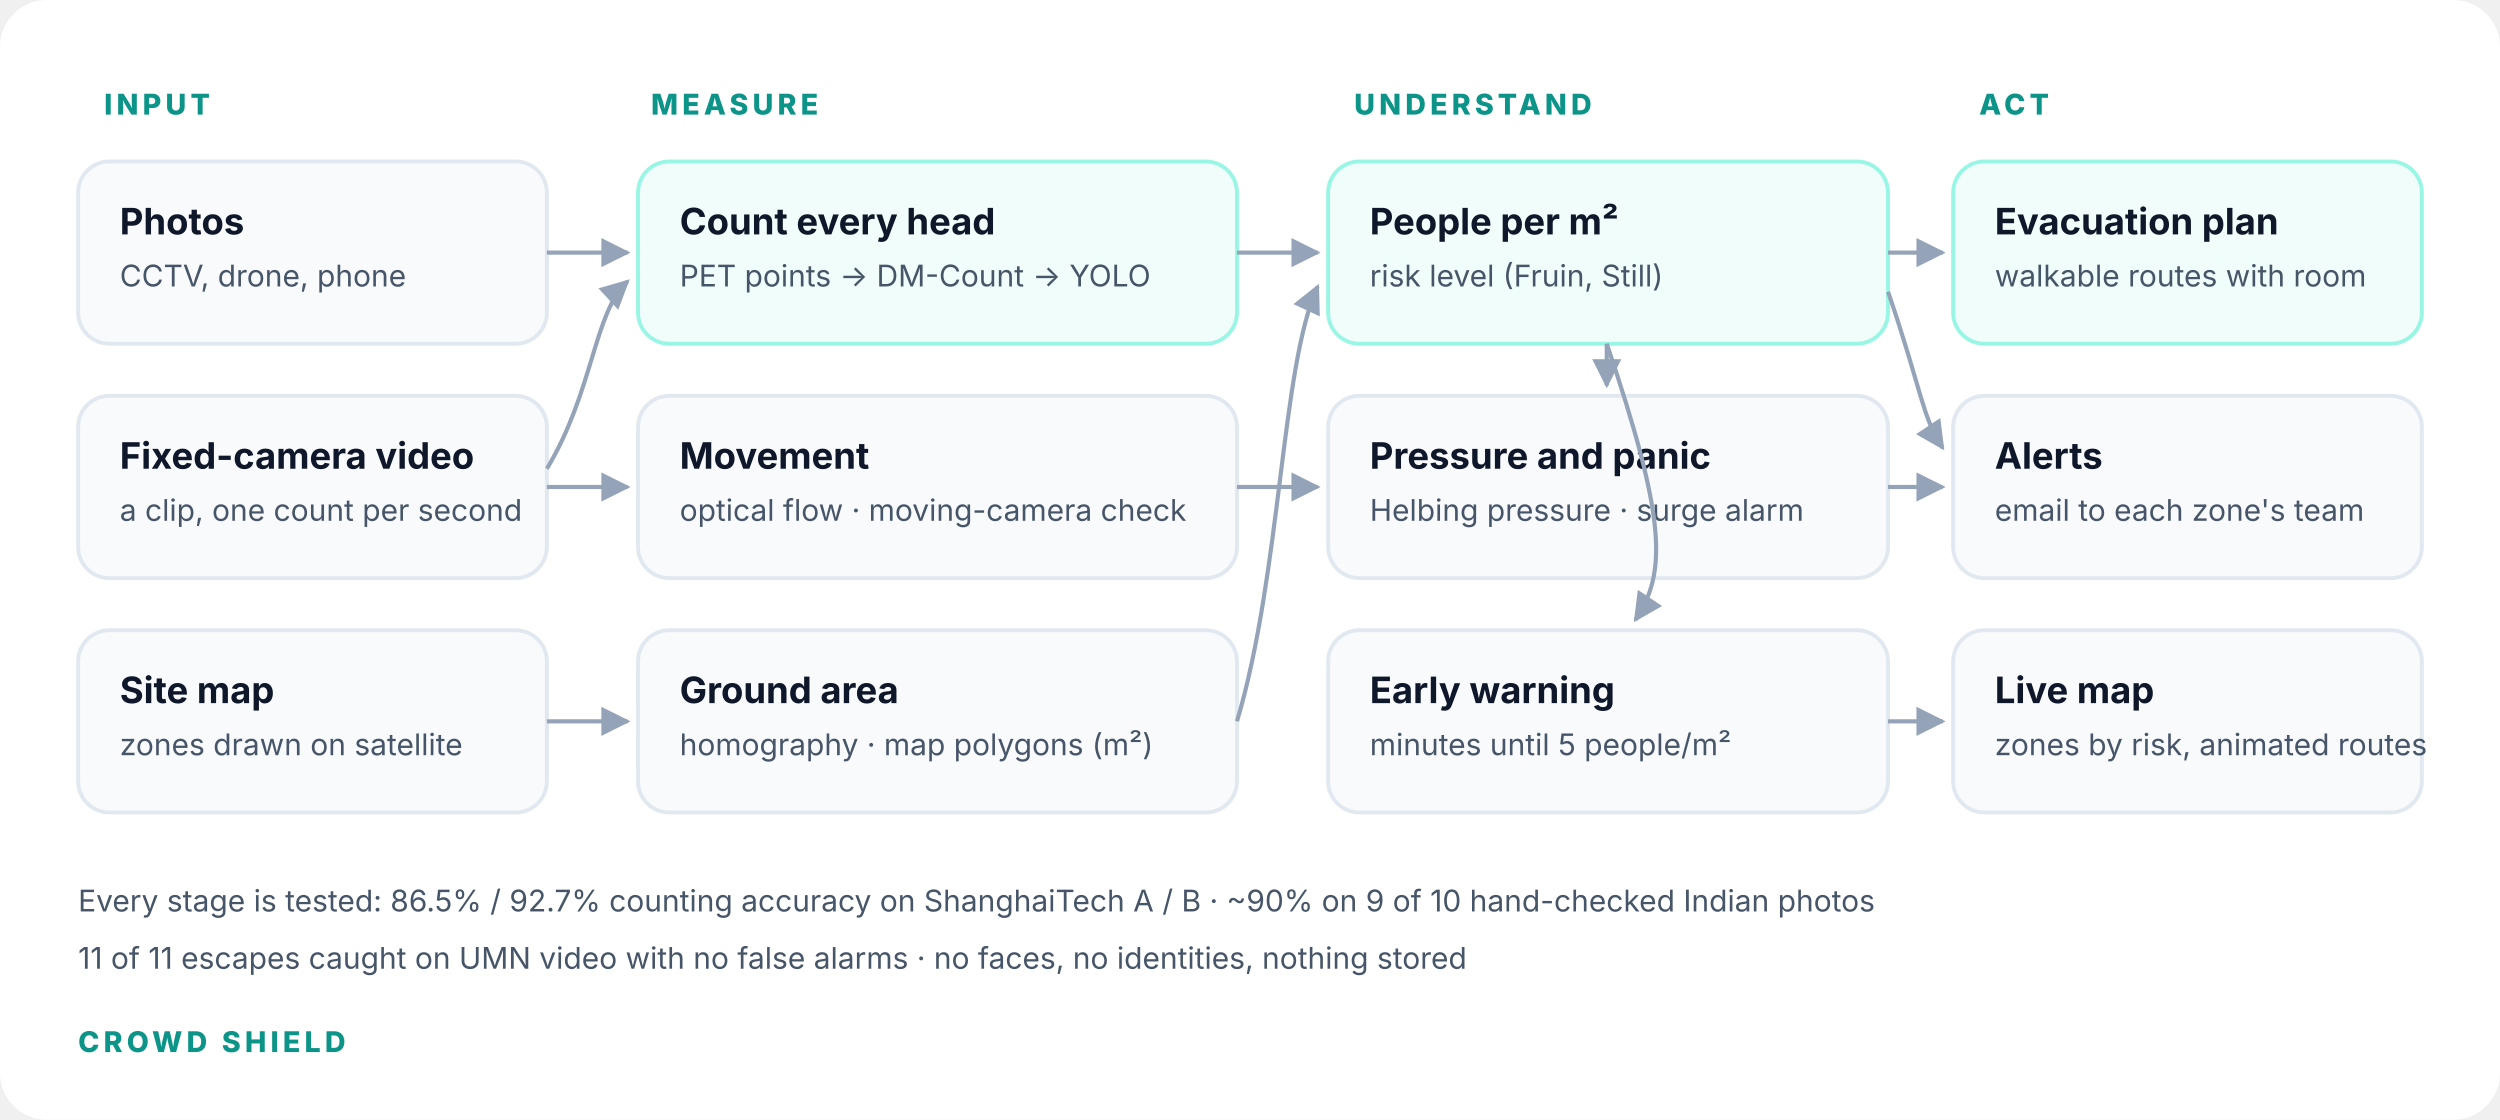
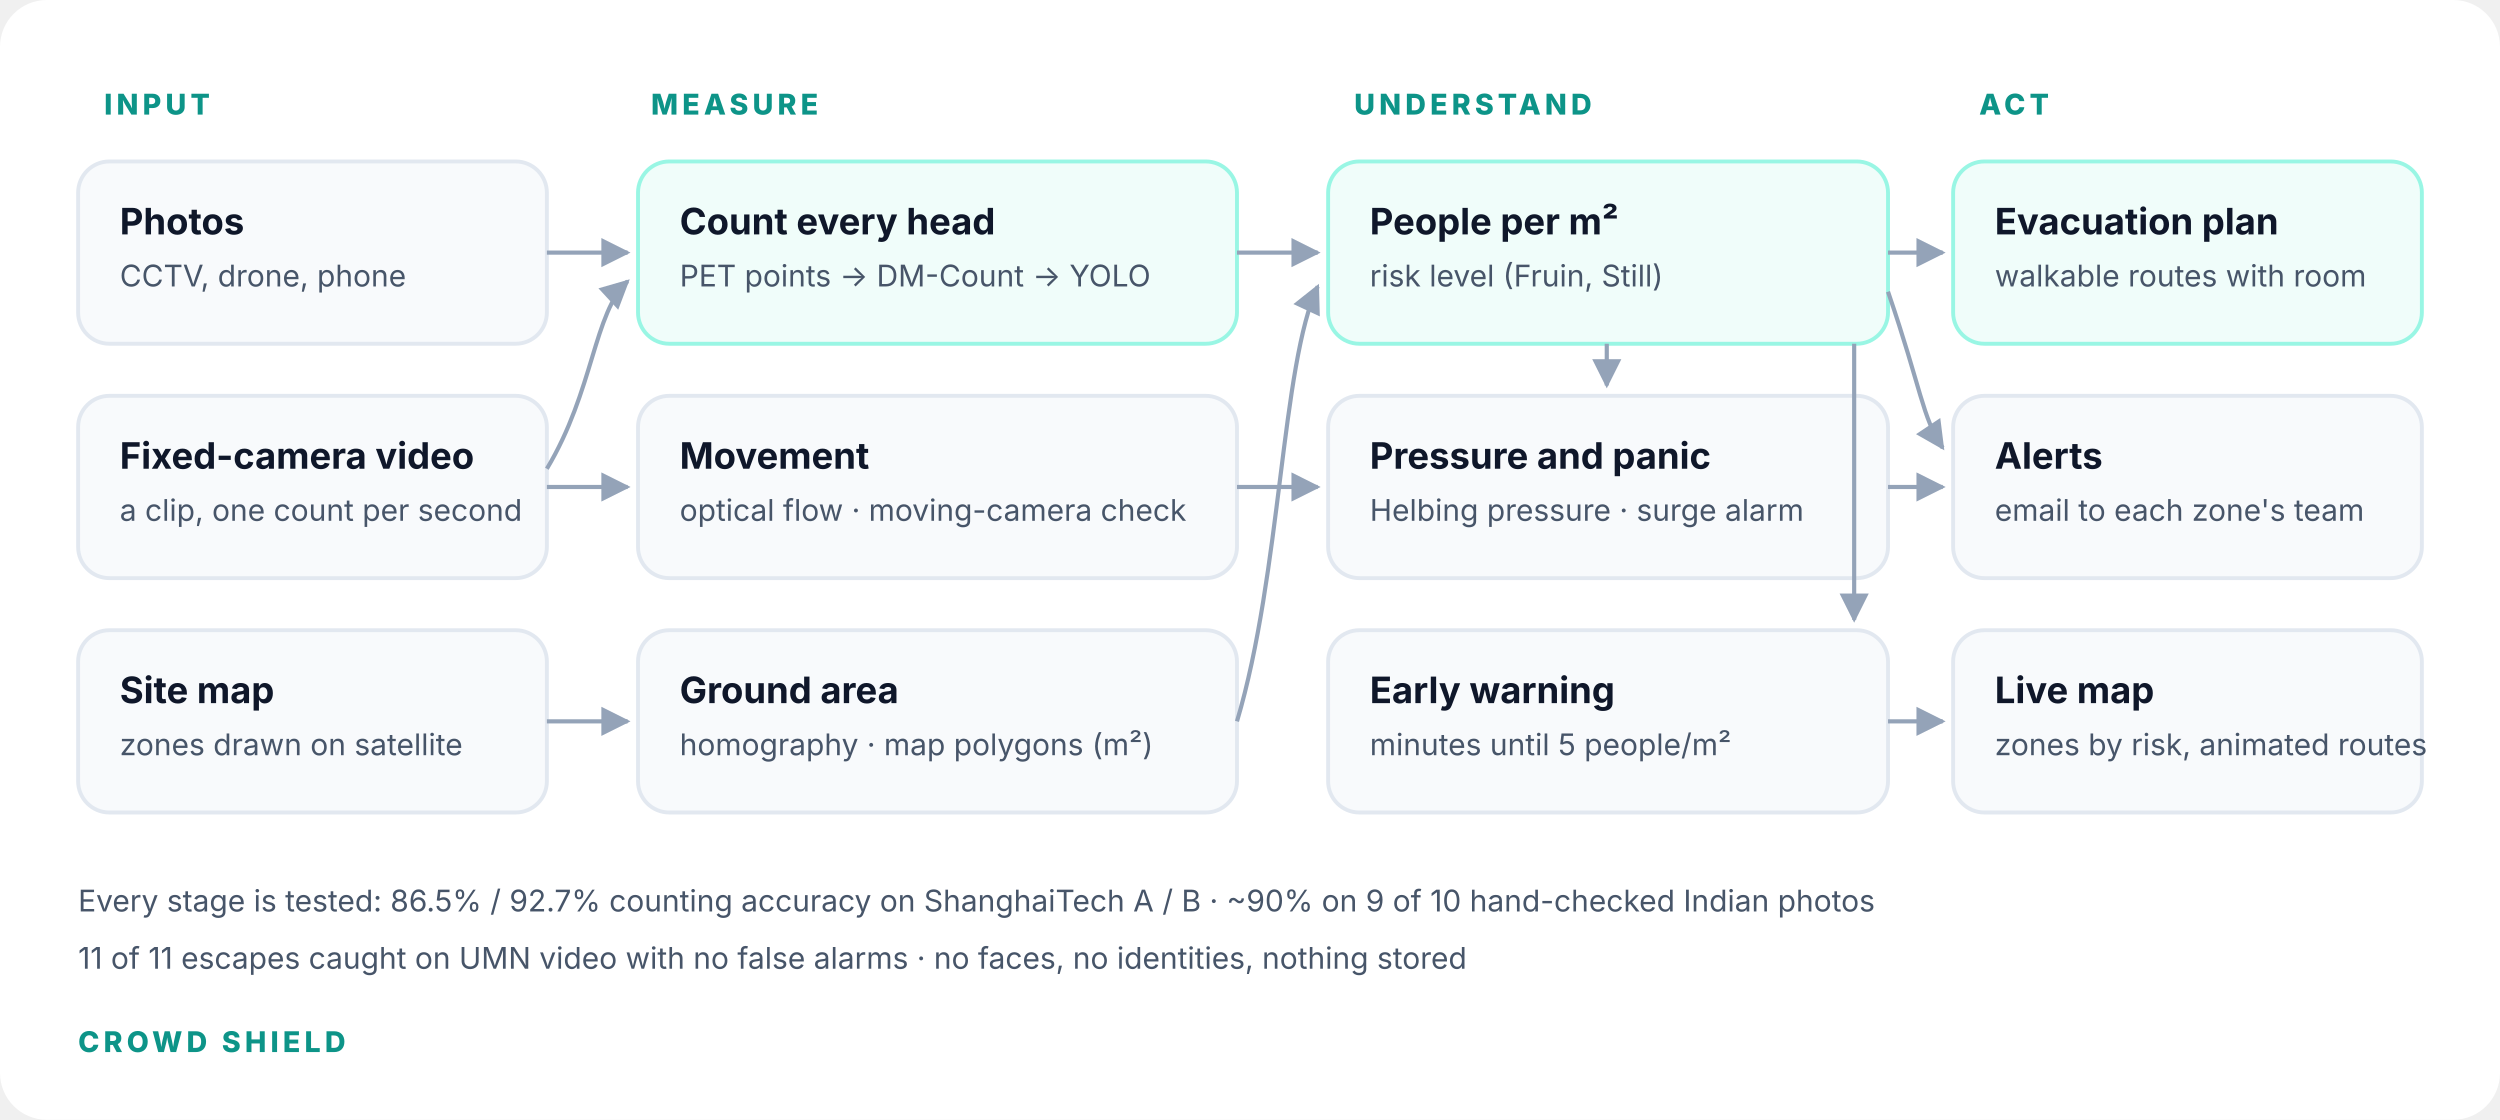
<svg xmlns="http://www.w3.org/2000/svg" width="960" height="430" viewBox="0 0 960 430" font-family="Inter, Segoe UI, Helvetica, Arial, sans-serif">
  <rect width="960" height="430" rx="18" fill="#ffffff" />
  <defs>
    <marker id="a" viewBox="0 0 10 10" refX="9" refY="5" markerWidth="7" markerHeight="7" orient="auto">
      <path d="M0 0 L10 5 L0 10 z" fill="#94a3b8" />
    </marker>
    <style>
      .box { fill: #f8fafc; stroke: #e2e8f0; stroke-width: 1.5; }
      .key { fill: #f0fdfa; stroke: #99f6e4; stroke-width: 1.5; }
      .t { font-size: 14px; font-weight: 700; fill: #0f172a; }
      .s { font-size: 11.5px; fill: #475569; }
      .h { font-size: 11px; font-weight: 800; letter-spacing: 1.6px; fill: #0d9488; }
      .ln { stroke: #94a3b8; stroke-width: 1.6; fill: none; marker-end: url(#a); }
    </style>
  </defs>
  <text x="40" y="44" class="h">INPUT</text>
  <text x="250" y="44" class="h">MEASURE</text>
  <text x="520" y="44" class="h">UNDERSTAND</text>
  <text x="760" y="44" class="h">ACT</text>
  <rect x="30" y="62" width="180" height="70" rx="12" class="box" />
  <text x="46" y="90" class="t">Photos</text>
  <text x="46" y="110" class="s">CCTV, drone, phone</text>
  <rect x="30" y="152" width="180" height="70" rx="12" class="box" />
  <text x="46" y="180" class="t">Fixed-camera video</text>
  <text x="46" y="200" class="s">a clip, one count per second</text>
  <rect x="30" y="242" width="180" height="70" rx="12" class="box" />
  <text x="46" y="270" class="t">Site map</text>
  <text x="46" y="290" class="s">zones drawn on satellite</text>
  <rect x="245" y="62" width="230" height="70" rx="12" class="key" />
  <text x="261" y="90" class="t">Count every head</text>
  <text x="261" y="110" class="s">PET points → DM-Count → YOLO</text>
  <rect x="245" y="152" width="230" height="70" rx="12" class="box" />
  <text x="261" y="180" class="t">Movement</text>
  <text x="261" y="200" class="s">optical flow · moving-camera check</text>
  <rect x="245" y="242" width="230" height="70" rx="12" class="box" />
  <text x="261" y="270" class="t">Ground area</text>
  <text x="261" y="290" class="s">homography · map polygons (m²)</text>
  <rect x="510" y="62" width="215" height="70" rx="12" class="key" />
  <text x="526" y="90" class="t">People per m²</text>
  <text x="526" y="110" class="s">risk level (Fruin, Still)</text>
  <rect x="510" y="152" width="215" height="70" rx="12" class="box" />
  <text x="526" y="180" class="t">Pressure and panic</text>
  <text x="526" y="200" class="s">Helbing pressure · surge alarm</text>
  <rect x="510" y="242" width="215" height="70" rx="12" class="box" />
  <text x="526" y="270" class="t">Early warning</text>
  <text x="526" y="290" class="s">minutes until 5 people/m²</text>
  <rect x="750" y="62" width="180" height="70" rx="12" class="key" />
  <text x="766" y="90" class="t">Evacuation plan</text>
  <text x="766" y="110" class="s">walkable routes with room</text>
  <rect x="750" y="152" width="180" height="70" rx="12" class="box" />
  <text x="766" y="180" class="t">Alerts</text>
  <text x="766" y="200" class="s">email to each zone's team</text>
  <rect x="750" y="242" width="180" height="70" rx="12" class="box" />
  <text x="766" y="270" class="t">Live map</text>
  <text x="766" y="290" class="s">zones by risk, animated routes</text>
  <path class="ln" d="M210 97 H241" />
  <path class="ln" d="M210 187 H241" />
  <path class="ln" d="M210 277 H241" />
  <path class="ln" d="M210 180 C228 150 228 120 241 108" />
  <path class="ln" d="M475 97 H506" />
  <path class="ln" d="M475 277 C492 220 492 140 506 110" />
  <path class="ln" d="M475 187 H506" />
  <path class="ln" d="M617 132 V148" />
-   <path class="ln" d="M617 132 C640 200 640 220 628 238" />
+   <path class="ln" d="M712 132 V238" />
  <path class="ln" d="M725 97 H746" />
  <path class="ln" d="M725 187 H746" />
  <path class="ln" d="M725 277 H746" />
  <path class="ln" d="M725 112 C738 150 738 160 746 172" />
  <text x="30" y="350" class="s">Every stage is tested: 86.5% / 92.7% counting accuracy on ShanghaiTech A / B · ~90% on 9 of 10 hand-checked Indian photos</text>
  <text x="30" y="372" class="s">11 of 11 escapes caught on UMN video with no false alarms · no faces, no identities, nothing stored</text>
  <text x="30" y="404" class="h">CROWD SHIELD</text>
</svg>
